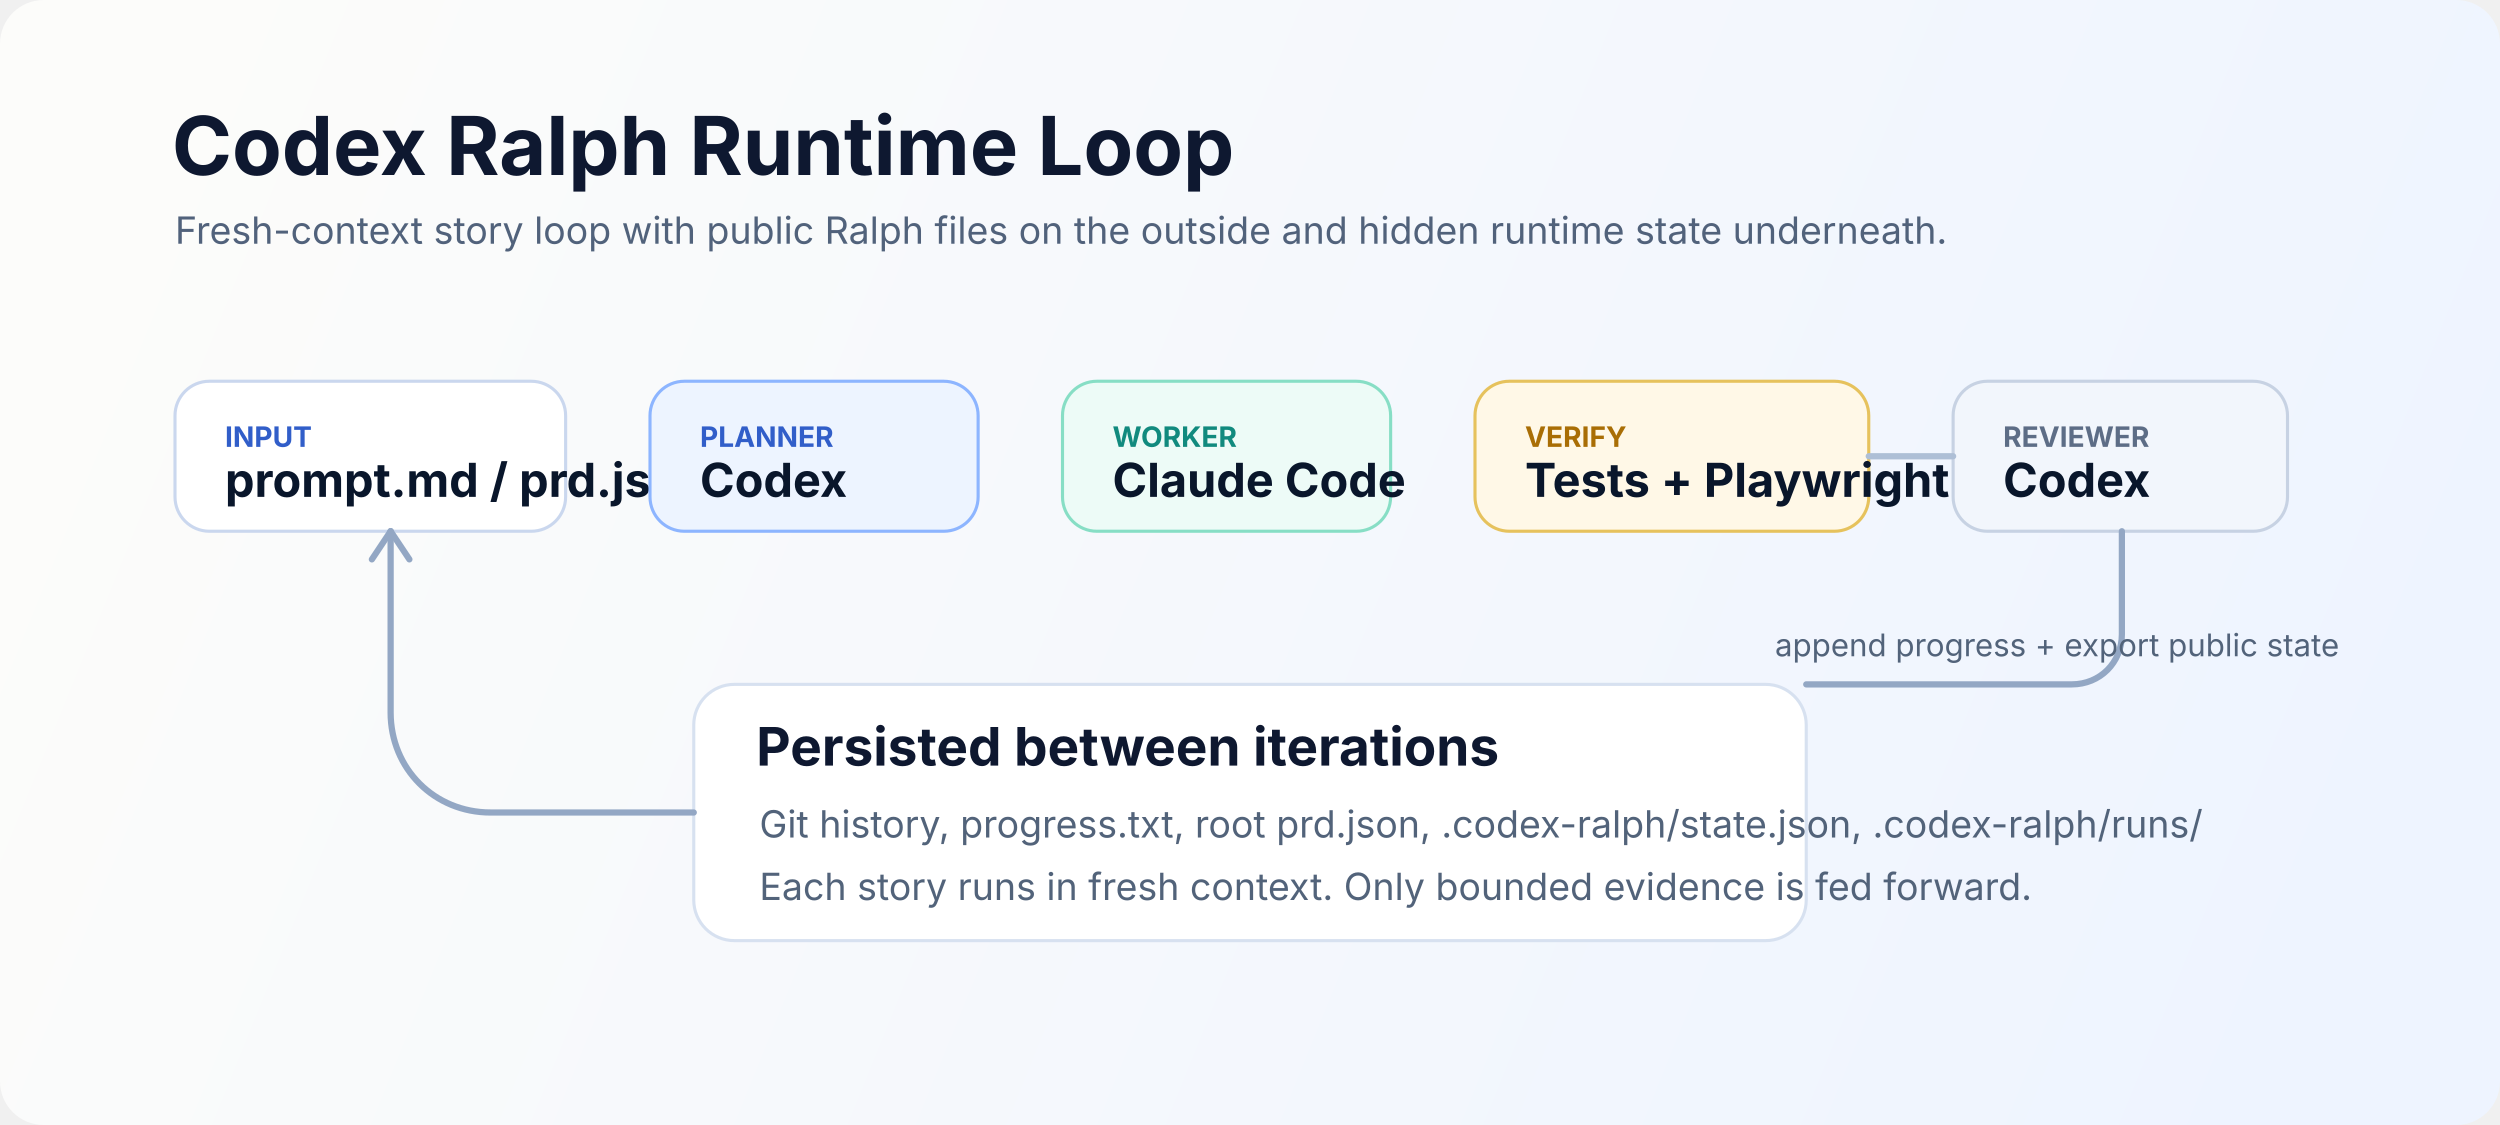
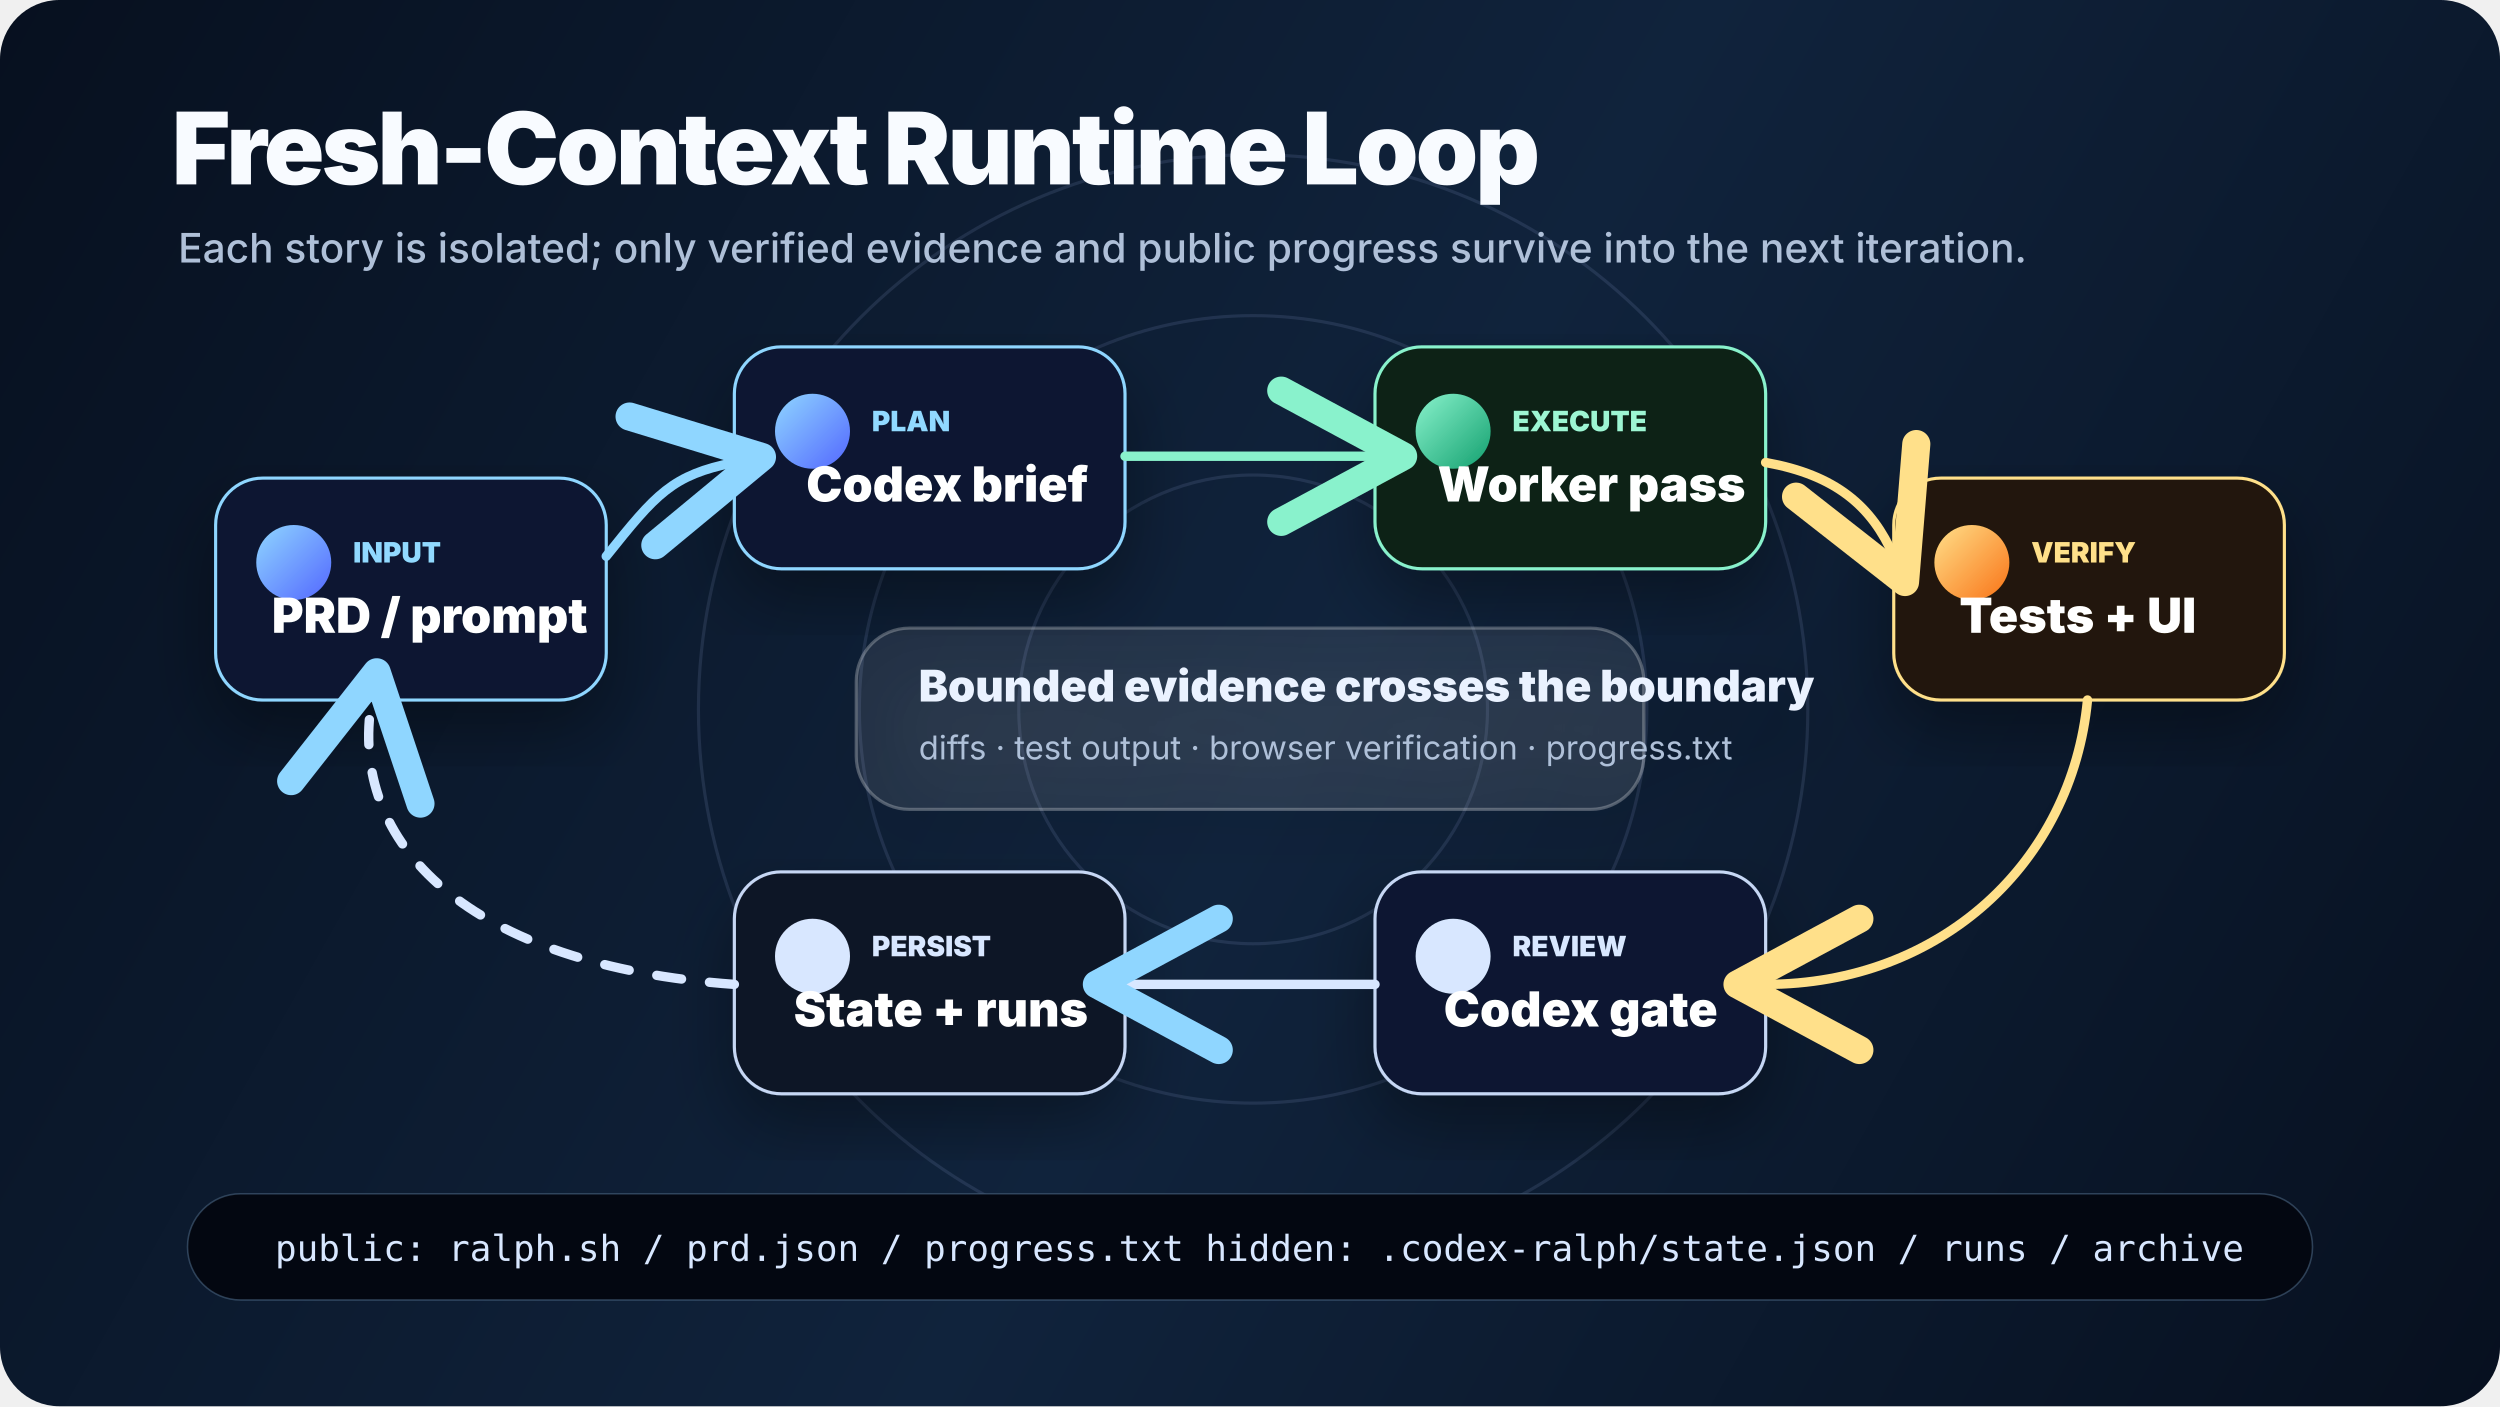
- <svg xmlns="http://www.w3.org/2000/svg" width="1600" height="720" viewBox="0 0 1600 720" fill="none">
+ <svg xmlns="http://www.w3.org/2000/svg" width="1600" height="900" viewBox="0 0 1600 900" fill="none" role="img" aria-labelledby="title desc">
  <defs>
-     <linearGradient id="flowbg" x1="96" y1="64" x2="1494" y2="630" gradientUnits="userSpaceOnUse">
-       <stop stop-color="#FCFCFA" />
-       <stop offset="1" stop-color="#EEF4FF" />
+     <linearGradient id="bg" x1="0" y1="0" x2="1600" y2="900" gradientUnits="userSpaceOnUse">
+       <stop stop-color="#07101F" />
+       <stop offset="0.52" stop-color="#10233C" />
+       <stop offset="1" stop-color="#07101F" />
    </linearGradient>
-     <linearGradient id="blue" x1="0" y1="0" x2="1" y2="1">
-       <stop stop-color="#3C7DFF" />
-       <stop offset="1" stop-color="#59B8FF" />
+     <linearGradient id="nodeA" x1="0" y1="0" x2="1" y2="1">
+       <stop stop-color="#8FD6FF" />
+       <stop offset="1" stop-color="#5367FF" />
    </linearGradient>
-     <linearGradient id="teal" x1="0" y1="0" x2="1" y2="1">
-       <stop stop-color="#00A6A6" />
-       <stop offset="1" stop-color="#76E3C1" />
+     <linearGradient id="nodeB" x1="0" y1="0" x2="1" y2="1">
+       <stop stop-color="#89F2CC" />
+       <stop offset="1" stop-color="#13A06F" />
    </linearGradient>
-     <linearGradient id="gold" x1="0" y1="0" x2="1" y2="1">
-       <stop stop-color="#C38B16" />
-       <stop offset="1" stop-color="#F0D068" />
+     <linearGradient id="nodeC" x1="0" y1="0" x2="1" y2="1">
+       <stop stop-color="#FFE08A" />
+       <stop offset="1" stop-color="#F97316" />
    </linearGradient>
+     <filter id="shadow" x="-20%" y="-20%" width="140%" height="150%">
+       <feDropShadow dx="0" dy="20" stdDeviation="22" flood-color="#000000" flood-opacity="0.35" />
+     </filter>
+     <marker id="arrowBlue" markerWidth="18" markerHeight="18" refX="12" refY="9" orient="auto">
+       <path d="M2 2L15 9L2 16" fill="none" stroke="#8FD6FF" stroke-width="3" stroke-linecap="round" stroke-linejoin="round" />
+     </marker>
+     <marker id="arrowGreen" markerWidth="18" markerHeight="18" refX="12" refY="9" orient="auto">
+       <path d="M2 2L15 9L2 16" fill="none" stroke="#89F2CC" stroke-width="3" stroke-linecap="round" stroke-linejoin="round" />
+     </marker>
+     <marker id="arrowGold" markerWidth="18" markerHeight="18" refX="12" refY="9" orient="auto">
+       <path d="M2 2L15 9L2 16" fill="none" stroke="#FFE08A" stroke-width="3" stroke-linecap="round" stroke-linejoin="round" />
+     </marker>
  </defs>
-   <rect width="1600" height="720" rx="28" fill="url(#flowbg)" />
-   <text x="110" y="112" fill="#0E1830" font-family="SF Pro Display, Inter, Arial, sans-serif" font-size="52" font-weight="700">
-     Codex Ralph Runtime Loop
-   </text>
-   <text x="112" y="156" fill="#51627B" font-family="SF Pro Text, Inter, Arial, sans-serif" font-size="24">
-     Fresh-context story loop with public Ralph files on the outside and hidden runtime state underneath.
-   </text>
-   <g>
-     <rect x="112" y="244" width="250" height="96" rx="22" fill="white" stroke="#CAD7EE" stroke-width="2" />
-     <text x="144" y="286" fill="#315EC9" font-family="SF Pro Display, Inter, Arial, sans-serif" font-size="18" font-weight="700">INPUT</text>
-     <text x="144" y="318" fill="#09162B" font-family="SF Pro Text, Inter, Arial, sans-serif" font-size="30" font-weight="700">prompt.md / prd.json</text>
+   <rect width="1600" height="900" rx="38" fill="url(#bg)" />
+   <g opacity="0.12">
+     <circle cx="802" cy="454" r="355" stroke="#B5C7FF" stroke-width="2" />
+     <circle cx="802" cy="454" r="252" stroke="#B5C7FF" stroke-width="2" />
+     <circle cx="802" cy="454" r="150" stroke="#B5C7FF" stroke-width="2" />
  </g>
-   <g>
-     <rect x="416" y="244" width="210" height="96" rx="22" fill="#EDF4FF" stroke="#8DB5FF" stroke-width="2" />
-     <text x="448" y="286" fill="#315EC9" font-family="SF Pro Display, Inter, Arial, sans-serif" font-size="18" font-weight="700">PLANNER</text>
-     <text x="448" y="318" fill="#09162B" font-family="SF Pro Text, Inter, Arial, sans-serif" font-size="30" font-weight="700">Codex</text>
+   <text x="110" y="118" fill="#F8FBFF" font-family="Inter, SF Pro Display, Arial, sans-serif" font-size="64" font-weight="850" letter-spacing="-1.8">Fresh-Context Runtime Loop</text>
+   <text x="114" y="168" fill="#AFC0D8" font-family="Inter, SF Pro Text, Arial, sans-serif" font-size="26" font-weight="500">Each story is isolated; only verified evidence and public progress survive into the next iteration.</text>
+   <g filter="url(#shadow)">
+     <rect x="138" y="306" width="250" height="142" rx="30" fill="#0B1830" stroke="#8FD6FF" stroke-width="2" />
+     <circle cx="188" cy="360" r="24" fill="url(#nodeA)" />
+     <text x="226" y="360" fill="#91D9FF" font-family="Inter, Arial, sans-serif" font-size="18" font-weight="850">INPUT</text>
+     <text x="174" y="405" fill="#FFFFFF" font-family="Inter, Arial, sans-serif" font-size="31" font-weight="850">PRD / prompt</text>
  </g>
-   <g>
-     <rect x="680" y="244" width="210" height="96" rx="22" fill="#EDFBF7" stroke="#87DEC5" stroke-width="2" />
-     <text x="712" y="286" fill="#118A7E" font-family="SF Pro Display, Inter, Arial, sans-serif" font-size="18" font-weight="700">WORKER</text>
-     <text x="712" y="318" fill="#09162B" font-family="SF Pro Text, Inter, Arial, sans-serif" font-size="30" font-weight="700">Claude Code</text>
+   <g filter="url(#shadow)">
+     <rect x="470" y="222" width="250" height="142" rx="30" fill="#0B1830" stroke="#8FD6FF" stroke-width="2" />
+     <circle cx="520" cy="276" r="24" fill="url(#nodeA)" />
+     <text x="558" y="276" fill="#91D9FF" font-family="Inter, Arial, sans-serif" font-size="18" font-weight="850">PLAN</text>
+     <text x="516" y="321" fill="#FFFFFF" font-family="Inter, Arial, sans-serif" font-size="31" font-weight="850">Codex brief</text>
  </g>
-   <g>
-     <rect x="944" y="244" width="252" height="96" rx="22" fill="#FFF8E7" stroke="#E6C25D" stroke-width="2" />
-     <text x="976" y="286" fill="#A96E05" font-family="SF Pro Display, Inter, Arial, sans-serif" font-size="18" font-weight="700">VERIFY</text>
-     <text x="976" y="318" fill="#09162B" font-family="SF Pro Text, Inter, Arial, sans-serif" font-size="30" font-weight="700">Tests + Playwright</text>
+   <g filter="url(#shadow)">
+     <rect x="880" y="222" width="250" height="142" rx="30" fill="#092417" stroke="#89F2CC" stroke-width="2" />
+     <circle cx="930" cy="276" r="24" fill="url(#nodeB)" />
+     <text x="968" y="276" fill="#9DF6D3" font-family="Inter, Arial, sans-serif" font-size="18" font-weight="850">EXECUTE</text>
+     <text x="920" y="321" fill="#FFFFFF" font-family="Inter, Arial, sans-serif" font-size="31" font-weight="850">Worker pass</text>
  </g>
-   <g>
-     <rect x="1250" y="244" width="214" height="96" rx="22" fill="#F2F6FC" stroke="#C7D2E3" stroke-width="2" />
-     <text x="1282" y="286" fill="#5D6D86" font-family="SF Pro Display, Inter, Arial, sans-serif" font-size="18" font-weight="700">REVIEWER</text>
-     <text x="1282" y="318" fill="#09162B" font-family="SF Pro Text, Inter, Arial, sans-serif" font-size="30" font-weight="700">Codex</text>
+   <g filter="url(#shadow)">
+     <rect x="1212" y="306" width="250" height="142" rx="30" fill="#241807" stroke="#FFE08A" stroke-width="2" />
+     <circle cx="1262" cy="360" r="24" fill="url(#nodeC)" />
+     <text x="1300" y="360" fill="#FFE08A" font-family="Inter, Arial, sans-serif" font-size="18" font-weight="850">VERIFY</text>
+     <text x="1254" y="405" fill="#FFFFFF" font-family="Inter, Arial, sans-serif" font-size="31" font-weight="850">Tests + UI</text>
  </g>
-   <path d="M362 292H416" stroke="url(#blue)" stroke-width="4" stroke-linecap="round" />
-   <path d="M626 292H680" stroke="url(#teal)" stroke-width="4" stroke-linecap="round" />
-   <path d="M890 292H944" stroke="url(#gold)" stroke-width="4" stroke-linecap="round" />
-   <path d="M1196 292H1250" stroke="#AEBFD6" stroke-width="4" stroke-linecap="round" />
-   <g>
-     <rect x="444" y="438" width="712" height="164" rx="26" fill="white" stroke="#D7E1F0" stroke-width="2" />
-     <text x="484" y="490" fill="#0E1830" font-family="SF Pro Display, Inter, Arial, sans-serif" font-size="34" font-weight="700">
-       Persisted between iterations
-     </text>
-     <text x="486" y="536" fill="#52637A" font-family="SF Pro Text, Inter, Arial, sans-serif" font-size="24">
-       Git history, progress.txt, root prd.json, .codex-ralph/state.json, .codex-ralph/runs/
-     </text>
-     <text x="486" y="576" fill="#52637A" font-family="SF Pro Text, Inter, Arial, sans-serif" font-size="24">
-       Each story runs in fresh context. Only bounded evidence is fed forward.
-     </text>
+   <g filter="url(#shadow)">
+     <rect x="880" y="558" width="250" height="142" rx="30" fill="#0B1830" stroke="#C6D7F4" stroke-width="2" />
+     <circle cx="930" cy="612" r="24" fill="#D8E7FF" />
+     <text x="968" y="612" fill="#D8E7FF" font-family="Inter, Arial, sans-serif" font-size="18" font-weight="850">REVIEW</text>
+     <text x="924" y="657" fill="#FFFFFF" font-family="Inter, Arial, sans-serif" font-size="31" font-weight="850">Codex gate</text>
  </g>
-   <path d="M1358 340V406C1358 424 1344 438 1326 438H1156" stroke="#93A7C4" stroke-width="4" stroke-linecap="round" />
-   <path d="M444 520H314C278 520 250 492 250 456V340" stroke="#93A7C4" stroke-width="4" stroke-linecap="round" />
-   <path d="M250 340L238 358" stroke="#93A7C4" stroke-width="4" stroke-linecap="round" />
-   <path d="M250 340L262 358" stroke="#93A7C4" stroke-width="4" stroke-linecap="round" />
-   <text x="1136" y="420" fill="#52637A" font-family="SF Pro Text, Inter, Arial, sans-serif" font-size="20">append progress + export public state</text>
+   <g filter="url(#shadow)">
+     <rect x="470" y="558" width="250" height="142" rx="30" fill="#111827" stroke="#C6D7F4" stroke-width="2" />
+     <circle cx="520" cy="612" r="24" fill="#D8E7FF" />
+     <text x="558" y="612" fill="#D8E7FF" font-family="Inter, Arial, sans-serif" font-size="18" font-weight="850">PERSIST</text>
+     <text x="508" y="657" fill="#FFFFFF" font-family="Inter, Arial, sans-serif" font-size="31" font-weight="850">State + runs</text>
+   </g>
+   <path d="M388 356C420 316 430 304 470 296" stroke="#8FD6FF" stroke-width="6" stroke-linecap="round" marker-end="url(#arrowBlue)" />
+   <path d="M720 292H880" stroke="#89F2CC" stroke-width="6" stroke-linecap="round" marker-end="url(#arrowGreen)" />
+   <path d="M1130 296C1175 304 1198 324 1212 356" stroke="#FFE08A" stroke-width="6" stroke-linecap="round" marker-end="url(#arrowGold)" />
+   <path d="M1336 448C1326 552 1242 630 1130 630" stroke="#FFE08A" stroke-width="6" stroke-linecap="round" marker-end="url(#arrowGold)" />
+   <path d="M880 630H720" stroke="#D8E7FF" stroke-width="6" stroke-linecap="round" marker-end="url(#arrowBlue)" />
+   <path d="M470 630C300 618 222 540 238 448" stroke="#D8E7FF" stroke-width="6" stroke-linecap="round" stroke-dasharray="16 18" marker-end="url(#arrowBlue)" />
+   <g transform="translate(548 402)" filter="url(#shadow)">
+     <rect width="504" height="116" rx="34" fill="#FFFFFF" fill-opacity="0.08" stroke="#FFFFFF" stroke-opacity="0.26" stroke-width="2" />
+     <text x="40" y="47" fill="#EAF2FF" font-family="Inter, Arial, sans-serif" font-size="28" font-weight="850">Bounded evidence crosses the boundary</text>
+     <text x="40" y="84" fill="#AFC0D8" font-family="Inter, Arial, sans-serif" font-size="21">diffs · test output · browser verification · progress.txt</text>
+   </g>
+   <g transform="translate(120 764)">
+     <rect width="1360" height="68" rx="34" fill="#030711" stroke="#49627F" stroke-opacity="0.6" />
+     <text x="56" y="43" fill="#D8E7FF" font-family="SF Mono, Menlo, Consolas, monospace" font-size="23">public: ralph.sh / prd.json / progress.txt     hidden: .codex-ralph/state.json / runs / archive</text>
+   </g>
</svg>
